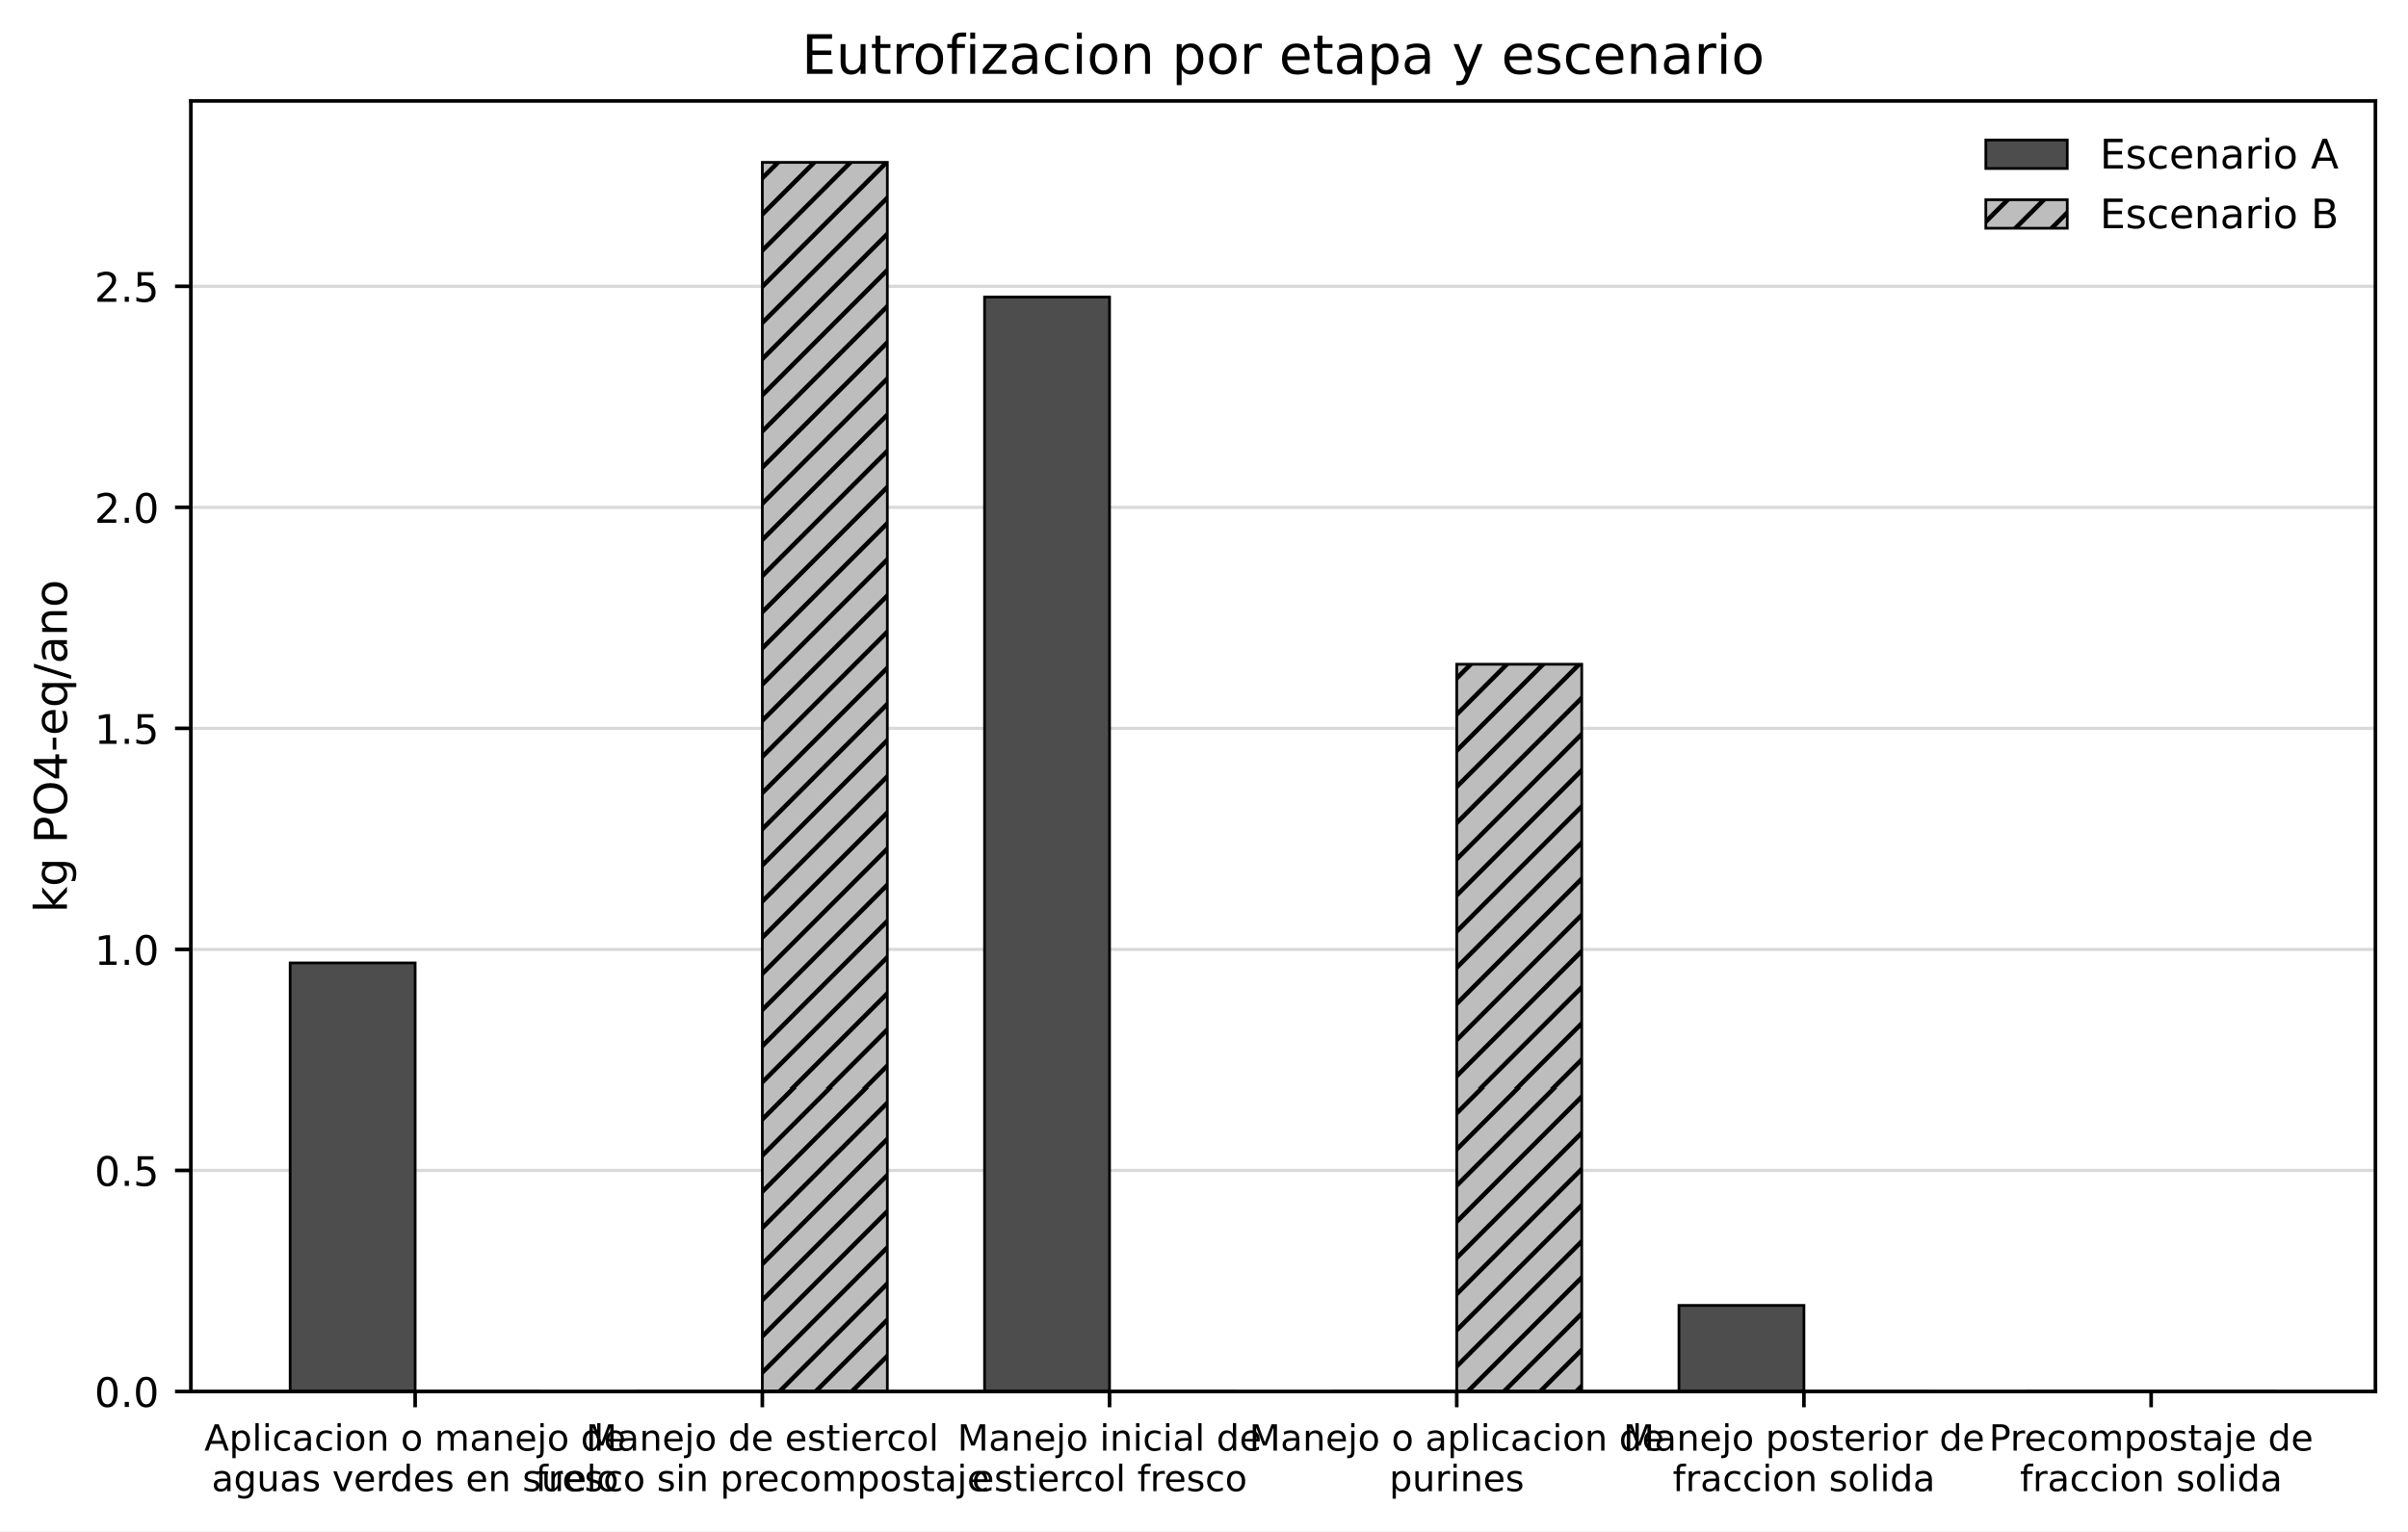
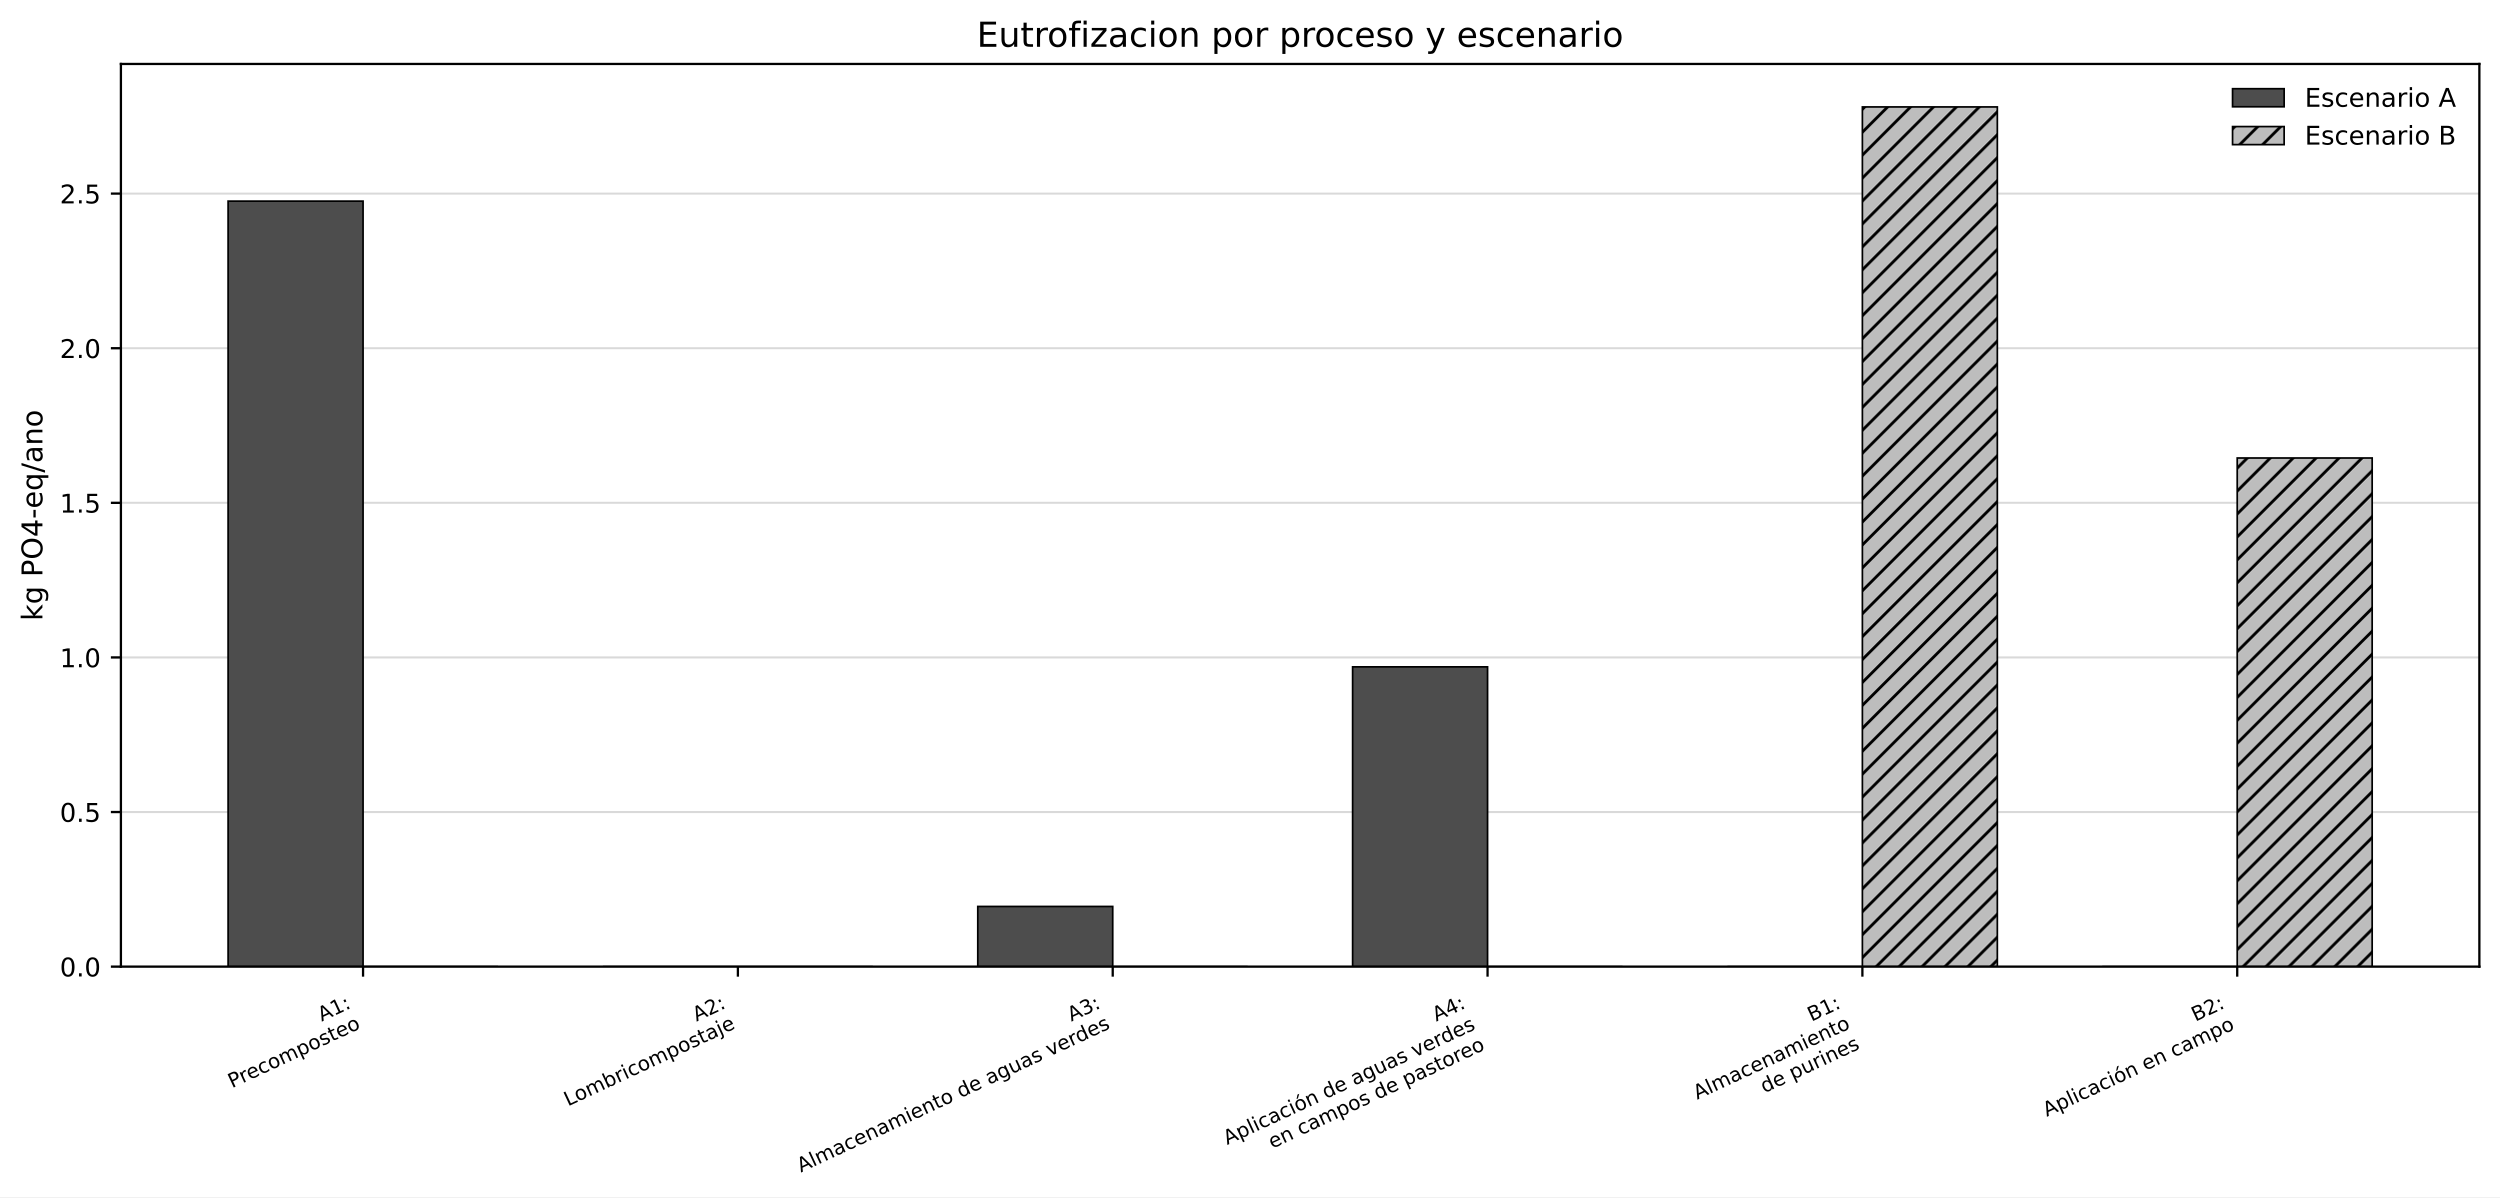
- <svg xmlns="http://www.w3.org/2000/svg" xmlns:xlink="http://www.w3.org/1999/xlink" width="532.311pt" height="338.587pt" viewBox="0 0 532.311 338.587" version="1.1">
+ <svg xmlns="http://www.w3.org/2000/svg" xmlns:xlink="http://www.w3.org/1999/xlink" width="872.358pt" height="417.703pt" viewBox="0 0 872.358 417.703" version="1.1">
  <defs>
    <style type="text/css">*{stroke-linejoin: round; stroke-linecap: butt}</style>
  </defs>
  <g id="figure_1">
    <g id="patch_1">
-       <path d="M 0 338.587  L 532.311 338.587  L 532.311 0  L 0 0  z " style="fill: #ffffff" />
+       <path d="M 0 417.703  L 872.358 417.703  L 872.358 0  L 0 0  z " style="fill: #ffffff" />
    </g>
    <g id="axes_1">
      <g id="patch_2">
-         <path d="M 42.191 307.686  L 525.111 307.686  L 525.111 22.318  L 42.191 22.318  z " style="fill: #ffffff" />
+         <path d="M 42.191 337.302  L 865.158 337.302  L 865.158 22.318  L 42.191 22.318  z " style="fill: #ffffff" />
      </g>
      <g id="matplotlib.axis_1">
        <g id="xtick_1">
          <g id="line2d_1">
            <defs>
-               <path id="m074e3c5c87" d="M 0 0  L 0 3.5  " style="stroke: #000000; stroke-width: 0.8" />
+               <path id="m7f177d1c01" d="M 0 0  L 0 3.5  " style="stroke: #000000; stroke-width: 0.8" />
            </defs>
            <g>
-               <use xlink:href="#m074e3c5c87" x="91.772" y="307.686" style="stroke: #000000; stroke-width: 0.8" />
+               <use xlink:href="#m7f177d1c01" x="126.685" y="337.302" style="stroke: #000000; stroke-width: 0.8" />
            </g>
          </g>
          <g id="text_1">
-             <text style="font-size: 8px; font-family: 'DejaVu Sans'" transform="translate(45.16611 320.7649)">Aplicacion o manejo de</text>
-             <text style="font-size: 8px; font-family: 'DejaVu Sans'" transform="translate(46.77549 329.7231)">aguas verdes en suelo</text>
+             <text style="font-size: 7px; font-family: 'DejaVu Sans'" transform="translate(112.2436 356.5248) rotate(-25)">A1:</text>
+             <text style="font-size: 7px; font-family: 'DejaVu Sans'" transform="translate(80.94993 379.7661) rotate(-25)">Precomposteo</text>
          </g>
        </g>
        <g id="xtick_2">
          <g id="line2d_2">
            <g>
-               <use xlink:href="#m074e3c5c87" x="168.524" y="307.686" style="stroke: #000000; stroke-width: 0.8" />
+               <use xlink:href="#m7f177d1c01" x="257.481" y="337.302" style="stroke: #000000; stroke-width: 0.8" />
            </g>
          </g>
          <g id="text_2">
-             <text style="font-size: 8px; font-family: 'DejaVu Sans'" transform="translate(129.525 320.7649)">Manejo de estiercol</text>
-             <text style="font-size: 8px; font-family: 'DejaVu Sans'" transform="translate(118.3363 329.7231)">fresco sin precompostaje</text>
+             <text style="font-size: 7px; font-family: 'DejaVu Sans'" transform="translate(243.0394 356.5248) rotate(-25)">A2:</text>
+             <text style="font-size: 7px; font-family: 'DejaVu Sans'" transform="translate(198.1771 386.0932) rotate(-25)">Lombricompostaje</text>
          </g>
        </g>
        <g id="xtick_3">
          <g id="line2d_3">
            <g>
-               <use xlink:href="#m074e3c5c87" x="245.275" y="307.686" style="stroke: #000000; stroke-width: 0.8" />
+               <use xlink:href="#m7f177d1c01" x="388.277" y="337.302" style="stroke: #000000; stroke-width: 0.8" />
            </g>
          </g>
          <g id="text_3">
-             <text style="font-size: 8px; font-family: 'DejaVu Sans'" transform="translate(211.644 320.7649)">Manejo inicial de</text>
-             <text style="font-size: 8px; font-family: 'DejaVu Sans'" transform="translate(214.8515 329.7231)">estiercol fresco</text>
+             <text style="font-size: 7px; font-family: 'DejaVu Sans'" transform="translate(373.8351 356.5248) rotate(-25)">A3:</text>
+             <text style="font-size: 7px; font-family: 'DejaVu Sans'" transform="translate(279.4558 409.1834) rotate(-25)">Almacenamiento de aguas verdes</text>
          </g>
        </g>
        <g id="xtick_4">
          <g id="line2d_4">
            <g>
-               <use xlink:href="#m074e3c5c87" x="322.027" y="307.686" style="stroke: #000000; stroke-width: 0.8" />
+               <use xlink:href="#m7f177d1c01" x="519.072" y="337.302" style="stroke: #000000; stroke-width: 0.8" />
            </g>
          </g>
          <g id="text_4">
-             <text style="font-size: 8px; font-family: 'DejaVu Sans'" transform="translate(276.1504 320.7649)">Manejo o aplicacion de</text>
-             <text style="font-size: 8px; font-family: 'DejaVu Sans'" transform="translate(307.1167 329.7231)">purines</text>
+             <text style="font-size: 7px; font-family: 'DejaVu Sans'" transform="translate(501.1762 356.5248) rotate(-25)">A4:</text>
+             <text style="font-size: 7px; font-family: 'DejaVu Sans'" transform="translate(428.2225 399.5632) rotate(-25)">Aplicación de aguas verdes</text>
+             <text style="font-size: 7px; font-family: 'DejaVu Sans'" transform="translate(443.9429 400.8814) rotate(-25)">en campos de pastoreo</text>
          </g>
        </g>
        <g id="xtick_5">
          <g id="line2d_5">
            <g>
-               <use xlink:href="#m074e3c5c87" x="398.778" y="307.686" style="stroke: #000000; stroke-width: 0.8" />
+               <use xlink:href="#m7f177d1c01" x="649.868" y="337.302" style="stroke: #000000; stroke-width: 0.8" />
            </g>
          </g>
          <g id="text_5">
-             <text style="font-size: 8px; font-family: 'DejaVu Sans'" transform="translate(358.83 320.7649)">Manejo posterior de</text>
-             <text style="font-size: 8px; font-family: 'DejaVu Sans'" transform="translate(369.7662 329.7231)">fraccion solida</text>
+             <text style="font-size: 7px; font-family: 'DejaVu Sans'" transform="translate(632.1011 356.5308) rotate(-25)">B1:</text>
+             <text style="font-size: 7px; font-family: 'DejaVu Sans'" transform="translate(592.2349 383.7695) rotate(-25)">Almacenamiento</text>
+             <text style="font-size: 7px; font-family: 'DejaVu Sans'" transform="translate(615.6575 381.4961) rotate(-25)">de purines</text>
          </g>
        </g>
        <g id="xtick_6">
          <g id="line2d_6">
            <g>
-               <use xlink:href="#m074e3c5c87" x="475.53" y="307.686" style="stroke: #000000; stroke-width: 0.8" />
+               <use xlink:href="#m7f177d1c01" x="780.664" y="337.302" style="stroke: #000000; stroke-width: 0.8" />
            </g>
          </g>
          <g id="text_6">
-             <text style="font-size: 8px; font-family: 'DejaVu Sans'" transform="translate(439.6945 320.7649)">Precompostaje de</text>
-             <text style="font-size: 8px; font-family: 'DejaVu Sans'" transform="translate(446.5176 329.7231)">fraccion solida</text>
+             <text style="font-size: 7px; font-family: 'DejaVu Sans'" transform="translate(766.0675 356.5308) rotate(-25)">B2:</text>
+             <text style="font-size: 7px; font-family: 'DejaVu Sans'" transform="translate(714.2051 389.7341) rotate(-25)">Aplicación en campo</text>
          </g>
        </g>
      </g>
      <g id="matplotlib.axis_2">
        <g id="ytick_1">
          <g id="line2d_7">
-             <path d="M 42.191 307.686  L 525.111 307.686  " clip-path="url(#p033ec4a6b2)" style="fill: none; stroke: #d9d9d9; stroke-width: 0.7; stroke-linecap: square" />
+             <path d="M 42.191 337.302  L 865.158 337.302  " clip-path="url(#pd713411d54)" style="fill: none; stroke: #d9d9d9; stroke-width: 0.7; stroke-linecap: square" />
          </g>
          <g id="line2d_8">
            <defs>
-               <path id="m4531cde6c7" d="M 0 0  L -3.5 0  " style="stroke: #000000; stroke-width: 0.8" />
+               <path id="m86e94d2fe6" d="M 0 0  L -3.5 0  " style="stroke: #000000; stroke-width: 0.8" />
            </defs>
            <g>
-               <use xlink:href="#m4531cde6c7" x="42.191" y="307.686" style="stroke: #000000; stroke-width: 0.8" />
+               <use xlink:href="#m86e94d2fe6" x="42.191" y="337.302" style="stroke: #000000; stroke-width: 0.8" />
            </g>
          </g>
          <g id="text_7">
-             <text style="font-size: 9px; font-family: 'DejaVu Sans'; text-anchor: end" x="35.191" y="311.105" transform="rotate(-0 35.19094 311.1054)">0.0</text>
+             <text style="font-size: 9px; font-family: 'DejaVu Sans'; text-anchor: end" x="35.191" y="340.721" transform="rotate(-0 35.19094 340.721)">0.0</text>
          </g>
        </g>
        <g id="ytick_2">
          <g id="line2d_9">
-             <path d="M 42.191 258.811  L 525.111 258.811  " clip-path="url(#p033ec4a6b2)" style="fill: none; stroke: #d9d9d9; stroke-width: 0.7; stroke-linecap: square" />
+             <path d="M 42.191 283.354  L 865.158 283.354  " clip-path="url(#pd713411d54)" style="fill: none; stroke: #d9d9d9; stroke-width: 0.7; stroke-linecap: square" />
          </g>
          <g id="line2d_10">
            <g>
-               <use xlink:href="#m4531cde6c7" x="42.191" y="258.811" style="stroke: #000000; stroke-width: 0.8" />
+               <use xlink:href="#m86e94d2fe6" x="42.191" y="283.354" style="stroke: #000000; stroke-width: 0.8" />
            </g>
          </g>
          <g id="text_8">
-             <text style="font-size: 9px; font-family: 'DejaVu Sans'; text-anchor: end" x="35.191" y="262.23" transform="rotate(-0 35.19094 262.2301)">0.5</text>
+             <text style="font-size: 9px; font-family: 'DejaVu Sans'; text-anchor: end" x="35.191" y="286.773" transform="rotate(-0 35.19094 286.7734)">0.5</text>
          </g>
        </g>
        <g id="ytick_3">
          <g id="line2d_11">
-             <path d="M 42.191 209.935  L 525.111 209.935  " clip-path="url(#p033ec4a6b2)" style="fill: none; stroke: #d9d9d9; stroke-width: 0.7; stroke-linecap: square" />
+             <path d="M 42.191 229.406  L 865.158 229.406  " clip-path="url(#pd713411d54)" style="fill: none; stroke: #d9d9d9; stroke-width: 0.7; stroke-linecap: square" />
          </g>
          <g id="line2d_12">
            <g>
-               <use xlink:href="#m4531cde6c7" x="42.191" y="209.935" style="stroke: #000000; stroke-width: 0.8" />
+               <use xlink:href="#m86e94d2fe6" x="42.191" y="229.406" style="stroke: #000000; stroke-width: 0.8" />
            </g>
          </g>
          <g id="text_9">
-             <text style="font-size: 9px; font-family: 'DejaVu Sans'; text-anchor: end" x="35.191" y="213.355" transform="rotate(-0 35.19094 213.3547)">1.0</text>
+             <text style="font-size: 9px; font-family: 'DejaVu Sans'; text-anchor: end" x="35.191" y="232.826" transform="rotate(-0 35.19094 232.8257)">1.0</text>
          </g>
        </g>
        <g id="ytick_4">
          <g id="line2d_13">
-             <path d="M 42.191 161.06  L 525.111 161.06  " clip-path="url(#p033ec4a6b2)" style="fill: none; stroke: #d9d9d9; stroke-width: 0.7; stroke-linecap: square" />
+             <path d="M 42.191 175.459  L 865.158 175.459  " clip-path="url(#pd713411d54)" style="fill: none; stroke: #d9d9d9; stroke-width: 0.7; stroke-linecap: square" />
          </g>
          <g id="line2d_14">
            <g>
-               <use xlink:href="#m4531cde6c7" x="42.191" y="161.06" style="stroke: #000000; stroke-width: 0.8" />
+               <use xlink:href="#m86e94d2fe6" x="42.191" y="175.459" style="stroke: #000000; stroke-width: 0.8" />
            </g>
          </g>
          <g id="text_10">
-             <text style="font-size: 9px; font-family: 'DejaVu Sans'; text-anchor: end" x="35.191" y="164.479" transform="rotate(-0 35.19094 164.4794)">1.5</text>
+             <text style="font-size: 9px; font-family: 'DejaVu Sans'; text-anchor: end" x="35.191" y="178.878" transform="rotate(-0 35.19094 178.878)">1.5</text>
          </g>
        </g>
        <g id="ytick_5">
          <g id="line2d_15">
-             <path d="M 42.191 112.185  L 525.111 112.185  " clip-path="url(#p033ec4a6b2)" style="fill: none; stroke: #d9d9d9; stroke-width: 0.7; stroke-linecap: square" />
+             <path d="M 42.191 121.511  L 865.158 121.511  " clip-path="url(#pd713411d54)" style="fill: none; stroke: #d9d9d9; stroke-width: 0.7; stroke-linecap: square" />
          </g>
          <g id="line2d_16">
            <g>
-               <use xlink:href="#m4531cde6c7" x="42.191" y="112.185" style="stroke: #000000; stroke-width: 0.8" />
+               <use xlink:href="#m86e94d2fe6" x="42.191" y="121.511" style="stroke: #000000; stroke-width: 0.8" />
            </g>
          </g>
          <g id="text_11">
-             <text style="font-size: 9px; font-family: 'DejaVu Sans'; text-anchor: end" x="35.191" y="115.604" transform="rotate(-0 35.19094 115.604)">2.0</text>
+             <text style="font-size: 9px; font-family: 'DejaVu Sans'; text-anchor: end" x="35.191" y="124.93" transform="rotate(-0 35.19094 124.9304)">2.0</text>
          </g>
        </g>
        <g id="ytick_6">
          <g id="line2d_17">
-             <path d="M 42.191 63.309  L 525.111 63.309  " clip-path="url(#p033ec4a6b2)" style="fill: none; stroke: #d9d9d9; stroke-width: 0.7; stroke-linecap: square" />
+             <path d="M 42.191 67.563  L 865.158 67.563  " clip-path="url(#pd713411d54)" style="fill: none; stroke: #d9d9d9; stroke-width: 0.7; stroke-linecap: square" />
          </g>
          <g id="line2d_18">
            <g>
-               <use xlink:href="#m4531cde6c7" x="42.191" y="63.309" style="stroke: #000000; stroke-width: 0.8" />
+               <use xlink:href="#m86e94d2fe6" x="42.191" y="67.563" style="stroke: #000000; stroke-width: 0.8" />
            </g>
          </g>
          <g id="text_12">
-             <text style="font-size: 9px; font-family: 'DejaVu Sans'; text-anchor: end" x="35.191" y="66.729" transform="rotate(-0 35.19094 66.72865)">2.5</text>
+             <text style="font-size: 9px; font-family: 'DejaVu Sans'; text-anchor: end" x="35.191" y="70.983" transform="rotate(-0 35.19094 70.98274)">2.5</text>
          </g>
        </g>
        <g id="text_13">
-           <text style="font-size: 10px; font-family: 'DejaVu Sans'; text-anchor: middle" x="14.798" y="165.002" transform="rotate(-90 14.79844 165.0021)">kg PO4-eq/ano</text>
+           <text style="font-size: 10px; font-family: 'DejaVu Sans'; text-anchor: middle" x="14.798" y="179.81" transform="rotate(-90 14.79844 179.8099)">kg PO4-eq/ano</text>
        </g>
      </g>
      <g id="patch_3">
-         <path d="M 64.142 307.686  L 91.772 307.686  L 91.772 212.922  L 64.142 212.922  z " clip-path="url(#p033ec4a6b2)" style="fill: #4d4d4d; stroke: #000000; stroke-width: 0.6; stroke-linejoin: miter" />
+         <path d="M 79.599 337.302  L 126.685 337.302  L 126.685 70.188  L 79.599 70.188  z " clip-path="url(#pd713411d54)" style="fill: #4d4d4d; stroke: #000000; stroke-width: 0.6; stroke-linejoin: miter" />
      </g>
      <g id="patch_4">
-         <path d="M 140.893 307.686  L 168.524 307.686  L 168.524 307.686  L 140.893 307.686  z " clip-path="url(#p033ec4a6b2)" style="fill: #4d4d4d; stroke: #000000; stroke-width: 0.6; stroke-linejoin: miter" />
+         <path d="M 210.394 337.302  L 257.481 337.302  L 257.481 337.302  L 210.394 337.302  z " clip-path="url(#pd713411d54)" style="fill: #4d4d4d; stroke: #000000; stroke-width: 0.6; stroke-linejoin: miter" />
      </g>
      <g id="patch_5">
-         <path d="M 217.645 307.686  L 245.275 307.686  L 245.275 65.687  L 217.645 65.687  z " clip-path="url(#p033ec4a6b2)" style="fill: #4d4d4d; stroke: #000000; stroke-width: 0.6; stroke-linejoin: miter" />
+         <path d="M 341.19 337.302  L 388.277 337.302  L 388.277 316.303  L 341.19 316.303  z " clip-path="url(#pd713411d54)" style="fill: #4d4d4d; stroke: #000000; stroke-width: 0.6; stroke-linejoin: miter" />
      </g>
      <g id="patch_6">
-         <path d="M 294.396 307.686  L 322.027 307.686  L 322.027 307.686  L 294.396 307.686  z " clip-path="url(#p033ec4a6b2)" style="fill: #4d4d4d; stroke: #000000; stroke-width: 0.6; stroke-linejoin: miter" />
+         <path d="M 471.986 337.302  L 519.072 337.302  L 519.072 232.703  L 471.986 232.703  z " clip-path="url(#pd713411d54)" style="fill: #4d4d4d; stroke: #000000; stroke-width: 0.6; stroke-linejoin: miter" />
      </g>
      <g id="patch_7">
-         <path d="M 371.148 307.686  L 398.778 307.686  L 398.778 288.662  L 371.148 288.662  z " clip-path="url(#p033ec4a6b2)" style="fill: #4d4d4d; stroke: #000000; stroke-width: 0.6; stroke-linejoin: miter" />
+         <path d="M 602.782 337.302  L 649.868 337.302  L 649.868 337.302  L 602.782 337.302  z " clip-path="url(#pd713411d54)" style="fill: #4d4d4d; stroke: #000000; stroke-width: 0.6; stroke-linejoin: miter" />
      </g>
      <g id="patch_8">
-         <path d="M 447.899 307.686  L 475.53 307.686  L 475.53 307.686  L 447.899 307.686  z " clip-path="url(#p033ec4a6b2)" style="fill: #4d4d4d; stroke: #000000; stroke-width: 0.6; stroke-linejoin: miter" />
+         <path d="M 733.577 337.302  L 780.664 337.302  L 780.664 337.302  L 733.577 337.302  z " clip-path="url(#pd713411d54)" style="fill: #4d4d4d; stroke: #000000; stroke-width: 0.6; stroke-linejoin: miter" />
      </g>
      <g id="patch_9">
-         <path d="M 91.772 307.686  L 119.403 307.686  L 119.403 307.686  L 91.772 307.686  z " clip-path="url(#p033ec4a6b2)" style="fill: url(#he58fc81875); stroke: #000000; stroke-width: 0.6; stroke-linejoin: miter" />
+         <path d="M 126.685 337.302  L 173.771 337.302  L 173.771 337.302  L 126.685 337.302  z " clip-path="url(#pd713411d54)" style="fill: url(#h9f2744cff7); stroke: #000000; stroke-width: 0.6; stroke-linejoin: miter" />
      </g>
      <g id="patch_10">
-         <path d="M 168.524 307.686  L 196.154 307.686  L 196.154 35.907  L 168.524 35.907  z " clip-path="url(#p033ec4a6b2)" style="fill: url(#he58fc81875); stroke: #000000; stroke-width: 0.6; stroke-linejoin: miter" />
+         <path d="M 257.481 337.302  L 304.567 337.302  L 304.567 337.302  L 257.481 337.302  z " clip-path="url(#pd713411d54)" style="fill: url(#h9f2744cff7); stroke: #000000; stroke-width: 0.6; stroke-linejoin: miter" />
      </g>
      <g id="patch_11">
-         <path d="M 245.275 307.686  L 272.906 307.686  L 272.906 307.686  L 245.275 307.686  z " clip-path="url(#p033ec4a6b2)" style="fill: url(#he58fc81875); stroke: #000000; stroke-width: 0.6; stroke-linejoin: miter" />
+         <path d="M 388.277 337.302  L 435.363 337.302  L 435.363 337.302  L 388.277 337.302  z " clip-path="url(#pd713411d54)" style="fill: url(#h9f2744cff7); stroke: #000000; stroke-width: 0.6; stroke-linejoin: miter" />
      </g>
      <g id="patch_12">
-         <path d="M 322.027 307.686  L 349.657 307.686  L 349.657 146.884  L 322.027 146.884  z " clip-path="url(#p033ec4a6b2)" style="fill: url(#he58fc81875); stroke: #000000; stroke-width: 0.6; stroke-linejoin: miter" />
+         <path d="M 519.072 337.302  L 566.159 337.302  L 566.159 337.302  L 519.072 337.302  z " clip-path="url(#pd713411d54)" style="fill: url(#h9f2744cff7); stroke: #000000; stroke-width: 0.6; stroke-linejoin: miter" />
      </g>
      <g id="patch_13">
-         <path d="M 398.778 307.686  L 426.409 307.686  L 426.409 307.686  L 398.778 307.686  z " clip-path="url(#p033ec4a6b2)" style="fill: url(#he58fc81875); stroke: #000000; stroke-width: 0.6; stroke-linejoin: miter" />
+         <path d="M 649.868 337.302  L 696.954 337.302  L 696.954 37.317  L 649.868 37.317  z " clip-path="url(#pd713411d54)" style="fill: url(#h9f2744cff7); stroke: #000000; stroke-width: 0.6; stroke-linejoin: miter" />
      </g>
      <g id="patch_14">
-         <path d="M 475.53 307.686  L 503.16 307.686  L 503.16 307.686  L 475.53 307.686  z " clip-path="url(#p033ec4a6b2)" style="fill: url(#he58fc81875); stroke: #000000; stroke-width: 0.6; stroke-linejoin: miter" />
+         <path d="M 780.664 337.302  L 827.75 337.302  L 827.75 159.811  L 780.664 159.811  z " clip-path="url(#pd713411d54)" style="fill: url(#h9f2744cff7); stroke: #000000; stroke-width: 0.6; stroke-linejoin: miter" />
      </g>
      <g id="patch_15">
-         <path d="M 42.191 307.686  L 42.191 22.318  " style="fill: none; stroke: #000000; stroke-width: 0.8; stroke-linejoin: miter; stroke-linecap: square" />
+         <path d="M 42.191 337.302  L 42.191 22.318  " style="fill: none; stroke: #000000; stroke-width: 0.8; stroke-linejoin: miter; stroke-linecap: square" />
      </g>
      <g id="patch_16">
-         <path d="M 525.111 307.686  L 525.111 22.318  " style="fill: none; stroke: #000000; stroke-width: 0.8; stroke-linejoin: miter; stroke-linecap: square" />
+         <path d="M 865.158 337.302  L 865.158 22.318  " style="fill: none; stroke: #000000; stroke-width: 0.8; stroke-linejoin: miter; stroke-linecap: square" />
      </g>
      <g id="patch_17">
-         <path d="M 42.191 307.686  L 525.111 307.686  " style="fill: none; stroke: #000000; stroke-width: 0.8; stroke-linejoin: miter; stroke-linecap: square" />
+         <path d="M 42.191 337.302  L 865.158 337.302  " style="fill: none; stroke: #000000; stroke-width: 0.8; stroke-linejoin: miter; stroke-linecap: square" />
      </g>
      <g id="patch_18">
-         <path d="M 42.191 22.318  L 525.111 22.318  " style="fill: none; stroke: #000000; stroke-width: 0.8; stroke-linejoin: miter; stroke-linecap: square" />
+         <path d="M 42.191 22.318  L 865.158 22.318  " style="fill: none; stroke: #000000; stroke-width: 0.8; stroke-linejoin: miter; stroke-linecap: square" />
      </g>
      <g id="text_14">
-         <text style="font-size: 12px; font-family: 'DejaVu Sans'; text-anchor: middle" x="283.651" y="16.318" transform="rotate(-0 283.6509 16.31812)">Eutrofizacion por etapa y escenario</text>
+         <text style="font-size: 12px; font-family: 'DejaVu Sans'; text-anchor: middle" x="453.674" y="16.318" transform="rotate(-0 453.6744 16.31812)">Eutrofizacion por proceso y escenario</text>
      </g>
      <g id="legend_1">
        <g id="patch_19">
-           <path d="M 438.988 37.257  L 456.988 37.257  L 456.988 30.957  L 438.988 30.957  z " style="fill: #4d4d4d; stroke: #000000; stroke-width: 0.6; stroke-linejoin: miter" />
+           <path d="M 779.035 37.257  L 797.035 37.257  L 797.035 30.957  L 779.035 30.957  z " style="fill: #4d4d4d; stroke: #000000; stroke-width: 0.6; stroke-linejoin: miter" />
        </g>
        <g id="text_15">
-           <text style="font-size: 9px; font-family: 'DejaVu Sans'; text-anchor: start" x="464.188" y="37.257" transform="rotate(-0 464.188 37.25672)">Escenario A</text>
+           <text style="font-size: 9px; font-family: 'DejaVu Sans'; text-anchor: start" x="804.235" y="37.257" transform="rotate(-0 804.2349 37.25672)">Escenario A</text>
        </g>
        <g id="patch_20">
-           <path d="M 438.988 50.467  L 456.988 50.467  L 456.988 44.167  L 438.988 44.167  z " style="fill: url(#he58fc81875); stroke: #000000; stroke-width: 0.6; stroke-linejoin: miter" />
+           <path d="M 779.035 50.467  L 797.035 50.467  L 797.035 44.167  L 779.035 44.167  z " style="fill: url(#h9f2744cff7); stroke: #000000; stroke-width: 0.6; stroke-linejoin: miter" />
        </g>
        <g id="text_16">
-           <text style="font-size: 9px; font-family: 'DejaVu Sans'; text-anchor: start" x="464.188" y="50.467" transform="rotate(-0 464.188 50.46703)">Escenario B</text>
+           <text style="font-size: 9px; font-family: 'DejaVu Sans'; text-anchor: start" x="804.235" y="50.467" transform="rotate(-0 804.2349 50.46703)">Escenario B</text>
        </g>
      </g>
    </g>
  </g>
  <defs>
-     <clipPath id="p033ec4a6b2">
-       <rect x="42.191" y="22.318" width="482.92" height="285.368" />
+     <clipPath id="pd713411d54">
+       <rect x="42.191" y="22.318" width="822.967" height="314.984" />
    </clipPath>
  </defs>
  <defs>
-     <pattern id="he58fc81875" patternUnits="userSpaceOnUse" x="0" y="0" width="72" height="72">
+     <pattern id="h9f2744cff7" patternUnits="userSpaceOnUse" x="0" y="0" width="72" height="72">
      <rect x="0" y="0" width="73" height="73" fill="#bdbdbd" />
      <path d="M -36 36  L 36 -36  M -32 40  L 40 -32  M -28 44  L 44 -28  M -24 48  L 48 -24  M -20 52  L 52 -20  M -16 56  L 56 -16  M -12 60  L 60 -12  M -8 64  L 64 -8  M -4 68  L 68 -4  M 0 72  L 72 0  M 4 76  L 76 4  M 8 80  L 80 8  M 12 84  L 84 12  M 16 88  L 88 16  M 20 92  L 92 20  M 24 96  L 96 24  M 28 100  L 100 28  M 32 104  L 104 32  M 36 108  L 108 36  " style="fill: #000000; stroke: #000000; stroke-width: 1.0; stroke-linecap: butt; stroke-linejoin: miter" />
    </pattern>
  </defs>
</svg>
